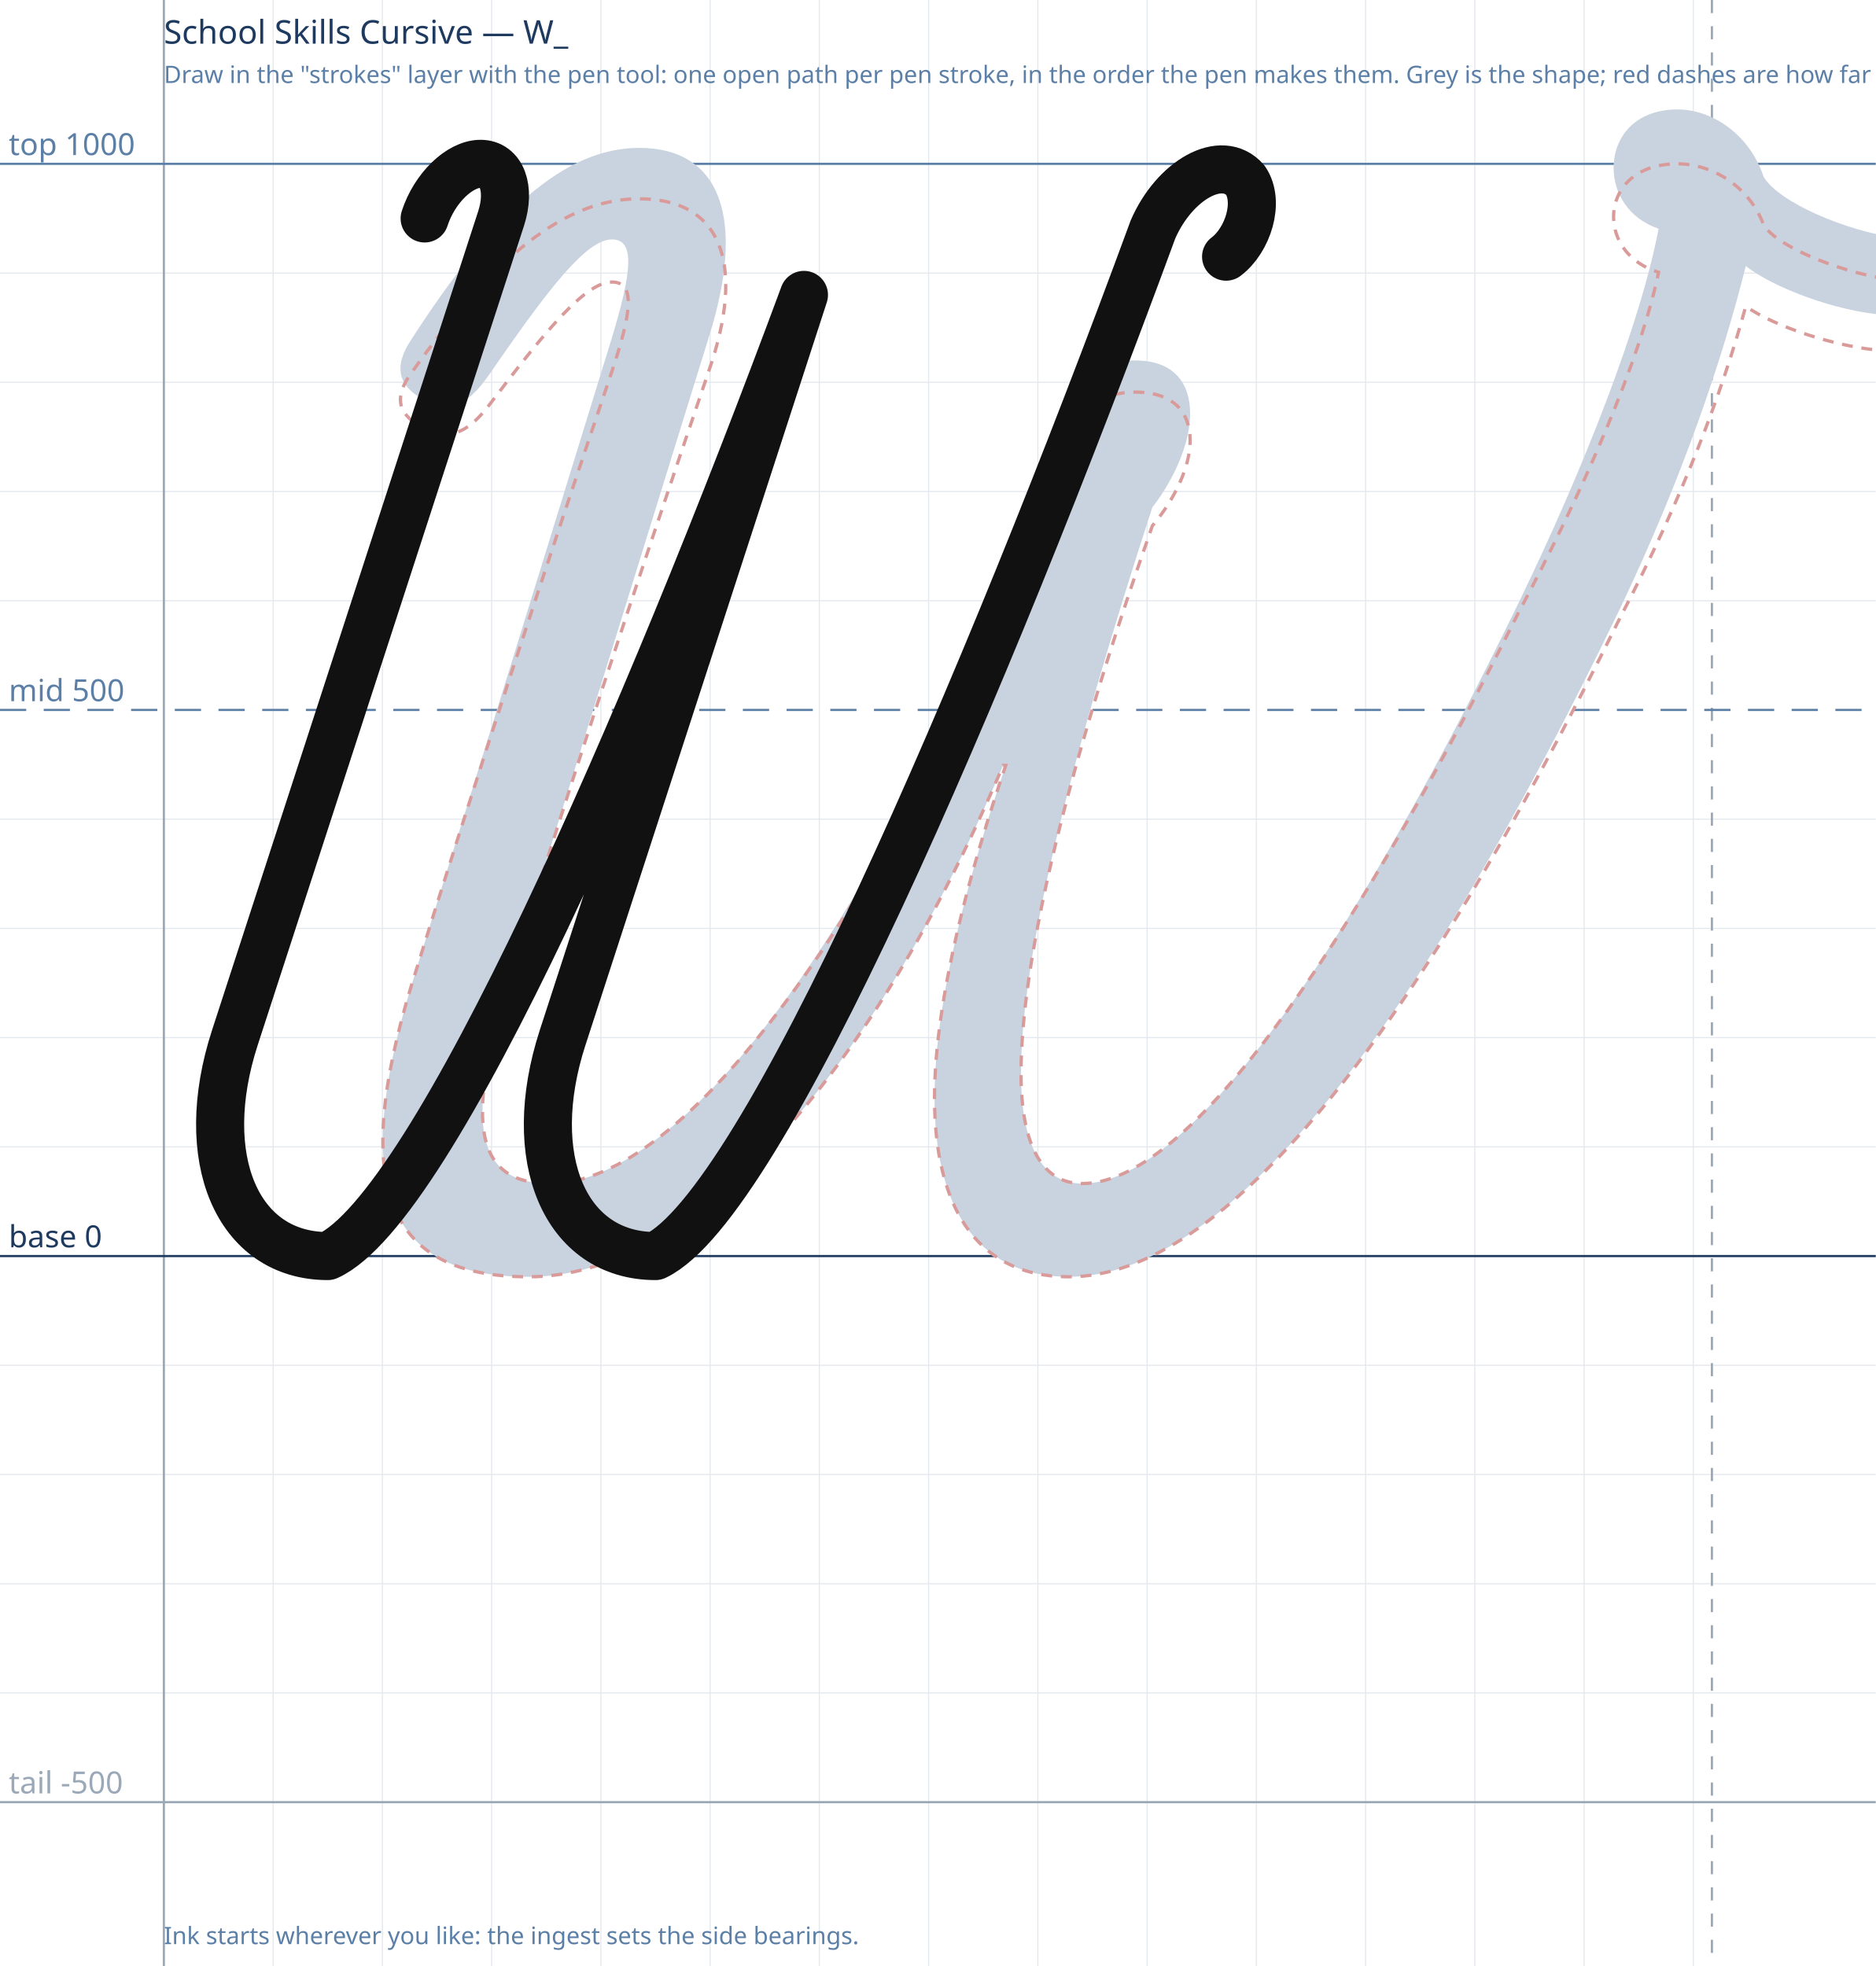
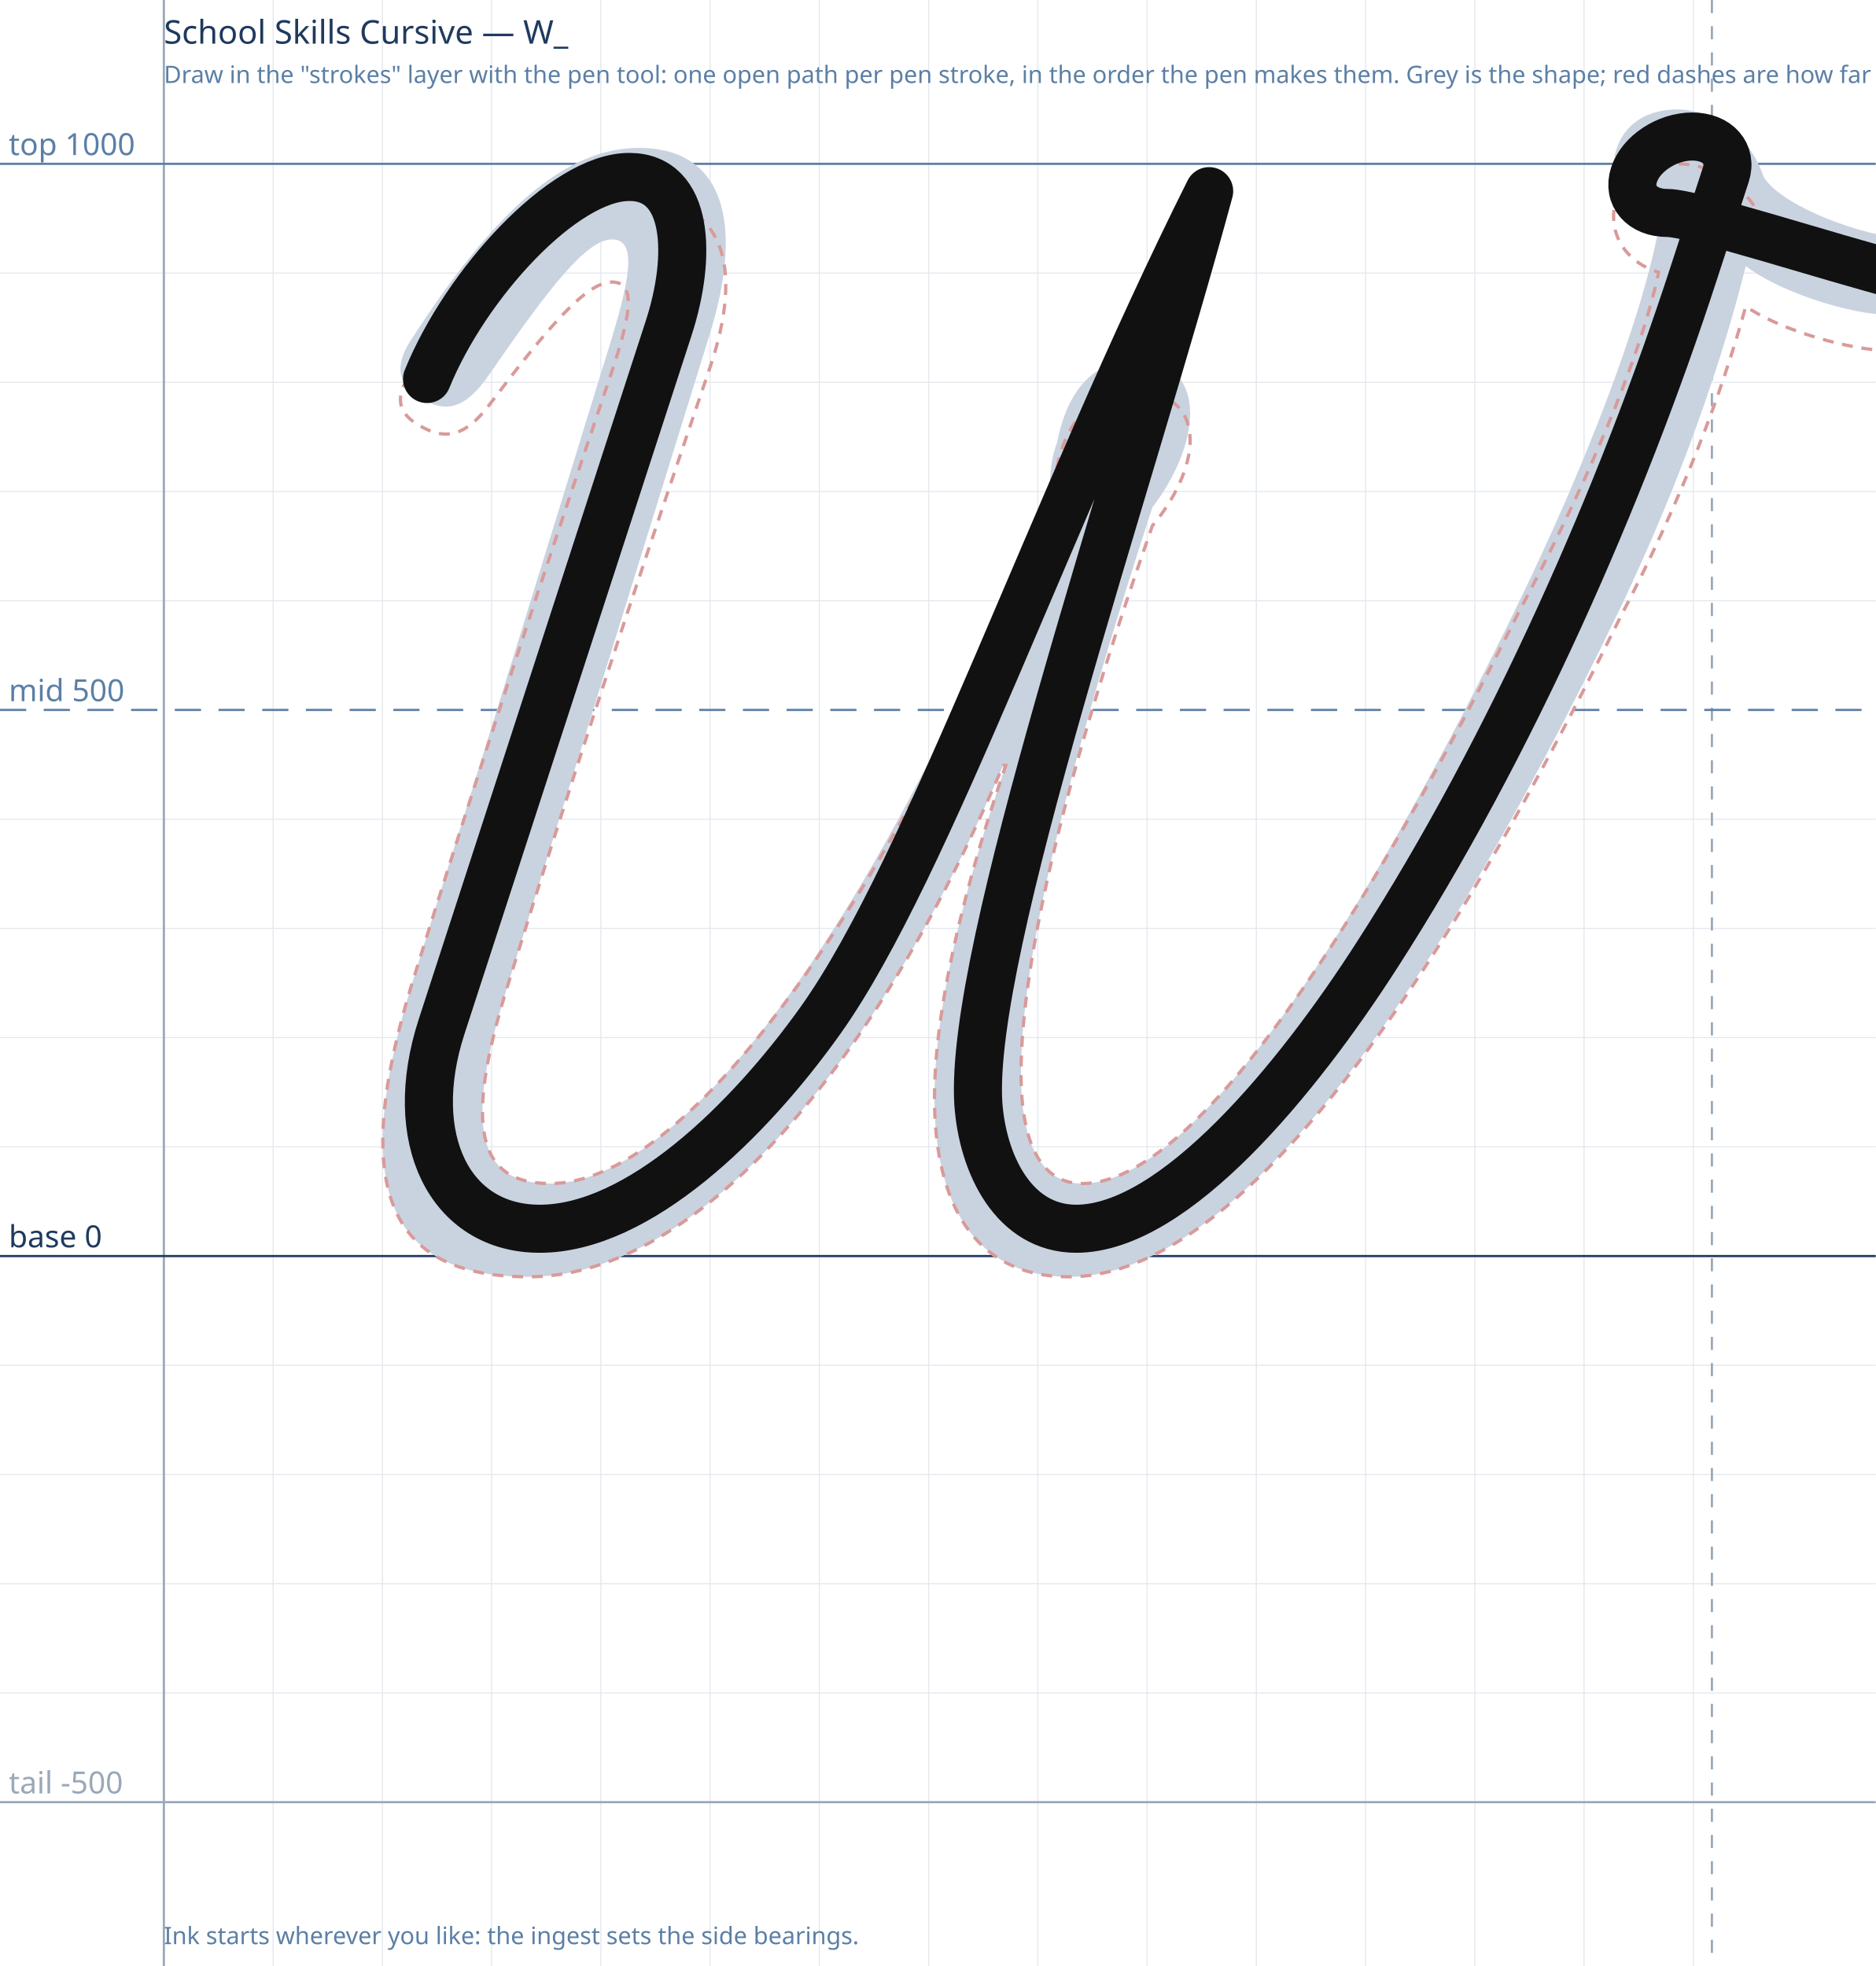
<svg xmlns="http://www.w3.org/2000/svg" width="858.5" height="900" viewBox="0 0 1717 1800" data-hand="cursive" data-glyph="W_" data-units="1000" data-origin="150" data-baseline="1150">
  <g id="ruling">
    <line x1="0" y1="1550" x2="1717" y2="1550" stroke="#e3e8ee" stroke-width="1" />
    <line x1="0" y1="1450" x2="1717" y2="1450" stroke="#e3e8ee" stroke-width="1" />
    <line x1="0" y1="1350" x2="1717" y2="1350" stroke="#e3e8ee" stroke-width="1" />
    <line x1="0" y1="1250" x2="1717" y2="1250" stroke="#e3e8ee" stroke-width="1" />
    <line x1="0" y1="1050" x2="1717" y2="1050" stroke="#e3e8ee" stroke-width="1" />
    <line x1="0" y1="950" x2="1717" y2="950" stroke="#e3e8ee" stroke-width="1" />
    <line x1="0" y1="850" x2="1717" y2="850" stroke="#e3e8ee" stroke-width="1" />
    <line x1="0" y1="750" x2="1717" y2="750" stroke="#e3e8ee" stroke-width="1" />
    <line x1="0" y1="550" x2="1717" y2="550" stroke="#e3e8ee" stroke-width="1" />
    <line x1="0" y1="450" x2="1717" y2="450" stroke="#e3e8ee" stroke-width="1" />
    <line x1="0" y1="350" x2="1717" y2="350" stroke="#e3e8ee" stroke-width="1" />
    <line x1="0" y1="250" x2="1717" y2="250" stroke="#e3e8ee" stroke-width="1" />
    <line x1="150" y1="0" x2="150" y2="1800" stroke="#e3e8ee" stroke-width="1" />
    <line x1="250" y1="0" x2="250" y2="1800" stroke="#e3e8ee" stroke-width="1" />
    <line x1="350" y1="0" x2="350" y2="1800" stroke="#e3e8ee" stroke-width="1" />
    <line x1="450" y1="0" x2="450" y2="1800" stroke="#e3e8ee" stroke-width="1" />
    <line x1="550" y1="0" x2="550" y2="1800" stroke="#e3e8ee" stroke-width="1" />
    <line x1="650" y1="0" x2="650" y2="1800" stroke="#e3e8ee" stroke-width="1" />
    <line x1="750" y1="0" x2="750" y2="1800" stroke="#e3e8ee" stroke-width="1" />
    <line x1="850" y1="0" x2="850" y2="1800" stroke="#e3e8ee" stroke-width="1" />
    <line x1="950" y1="0" x2="950" y2="1800" stroke="#e3e8ee" stroke-width="1" />
    <line x1="1050" y1="0" x2="1050" y2="1800" stroke="#e3e8ee" stroke-width="1" />
    <line x1="1150" y1="0" x2="1150" y2="1800" stroke="#e3e8ee" stroke-width="1" />
    <line x1="1250" y1="0" x2="1250" y2="1800" stroke="#e3e8ee" stroke-width="1" />
    <line x1="1350" y1="0" x2="1350" y2="1800" stroke="#e3e8ee" stroke-width="1" />
    <line x1="1450" y1="0" x2="1450" y2="1800" stroke="#e3e8ee" stroke-width="1" />
    <line x1="1550" y1="0" x2="1550" y2="1800" stroke="#e3e8ee" stroke-width="1" />
    <line x1="150" y1="0" x2="150" y2="1800" stroke="#9aa8b8" stroke-width="2" />
    <line x1="1567" y1="0" x2="1567" y2="1800" stroke="#9aa8b8" stroke-width="2" stroke-dasharray="12 12" />
    <line x1="0" y1="150" x2="1717" y2="150" stroke="#5b7fa6" stroke-width="2" />
    <text x="8" y="142" font-family="sans-serif" font-size="28" fill="#5b7fa6">top 1000</text>
    <line x1="0" y1="650" x2="1717" y2="650" stroke="#5b7fa6" stroke-width="2" stroke-dasharray="24 16" />
    <text x="8" y="642" font-family="sans-serif" font-size="28" fill="#5b7fa6">mid 500</text>
    <line x1="0" y1="1150" x2="1717" y2="1150" stroke="#1f3a5f" stroke-width="2" />
    <text x="8" y="1142" font-family="sans-serif" font-size="28" fill="#1f3a5f">base 0</text>
    <line x1="0" y1="1650" x2="1717" y2="1650" stroke="#9aa8b8" stroke-width="2" />
    <text x="8" y="1642" font-family="sans-serif" font-size="28" fill="#9aa8b8">tail -500</text>
  </g>
  <g id="outline-body">
    <path d="M 918.2 700.8 L 920.6 700.8 C 890.4 789.4 855.4 912 855.4 1005.2 C 855.4 1099.2 890.2 1169 978.4 1169 C 1120.6 1169 1292.8 951 1483 557 C 1540 437.6 1577 328 1598 243.6 C 1624.2 264 1681 284.8 1723.4 288.2 C 1742.6 289.2 1757.4 267 1758.6 247.8 C 1759.8 234.4 1754.6 220.6 1738.6 218.2 C 1688.4 211.4 1628 184.8 1614.4 162 C 1601.6 123.2 1567.4 100.2 1535.6 100.2 C 1495.6 100.2 1477 126.6 1477 153.6 C 1477 176.8 1490.6 200 1518.2 209.4 C 1501.8 296 1449.8 429 1389.8 552.4 C 1253.4 833.4 1097.2 1083.6 990.6 1083.6 C 953.4 1083.6 934.6 1047.6 934.6 982.8 C 934.6 877 977.8 700.6 1054.8 464.6 C 1075.6 437.6 1089.4 404.8 1089.4 378.8 C 1089.4 351.2 1075 330 1039 330 C 996.6 330 975.4 363.8 967.4 406 C 961.8 419.6 961 435.6 961 450.6 C 806 840.4 627.2 1083.6 503.6 1083.6 C 435.8 1083.6 425.2 1030 464.2 904 C 520.8 720.8 575.8 544.8 648.6 309.4 C 683.4 200 659.8 135.4 585 135.4 C 517.2 135.4 452.2 193.2 376.4 311 C 361 334 363.6 351.4 384.4 364 C 408.6 379.4 426.4 373.8 447.8 343 C 502.8 263 537 219.2 560.2 219.2 C 582.4 219.2 577.6 251.2 560 309.6 C 502.6 496 434 717.4 376.6 902.2 C 320.8 1085.4 353.2 1169 483.8 1169 C 628.6 1169 791.6 998.2 918.2 700.8 Z" fill="#c9d3df" fill-rule="evenodd" />
  </g>
  <g id="outline-reach">
    <path d="M 918.2 700.8 L 920.6 700.8 C 890.4 789.4 855.4 912 855.4 1005.2 C 855.4 1099.2 890.2 1169 978.4 1169 C 1120.6 1169 1292.8 951 1483 565.424 C 1540 456.839 1577 357.166 1598 280.411 C 1624.2 298.963 1681 317.879 1723.4 320.971 C 1742.6 321.881 1757.4 301.692 1758.6 284.231 C 1759.8 272.044 1754.6 259.494 1738.6 257.312 C 1688.4 251.128 1628 226.937 1614.4 206.202 C 1601.6 170.917 1567.4 150 1535.6 150 C 1495.6 150 1477 174.009 1477 198.563 C 1477 219.662 1490.6 240.76 1518.2 249.309 C 1501.8 328.065 1449.8 449.018 1389.8 561.24 C 1253.4 833.4 1097.2 1083.6 990.6 1083.6 C 953.4 1083.6 934.6 1047.6 934.6 982.8 C 934.6 877 977.8 700.6 1054.8 481.393 C 1075.6 456.839 1089.4 427.01 1089.4 403.365 C 1089.4 378.265 1075 358.985 1039 358.985 C 996.6 358.985 975.4 389.724 967.4 428.101 C 961.8 440.469 961 455.02 961 468.661 C 806 840.4 627.2 1083.6 503.6 1083.6 C 435.8 1083.6 425.2 1030 464.2 904 C 520.8 720.8 575.8 554.329 648.6 340.251 C 683.4 240.76 659.8 182.012 585 182.012 C 517.2 182.012 452.2 234.576 376.4 341.706 C 361 362.623 363.6 378.447 384.4 389.905 C 408.6 403.911 426.4 398.818 447.8 370.808 C 502.8 298.054 537 258.221 560.2 258.221 C 582.4 258.221 577.6 287.323 560 340.433 C 502.6 509.949 434 717.4 376.6 902.2 C 320.8 1085.4 353.2 1169 483.8 1169 C 628.6 1169 791.6 998.2 918.2 700.8 Z" fill="none" stroke="#d99a9a" stroke-width="3" stroke-dasharray="10 8" fill-rule="evenodd" />
  </g>
  <g id="notes">
    <text x="150" y="40" font-family="sans-serif" font-size="30" fill="#1f3a5f">School Skills Cursive — W_</text>
    <text x="150" y="76" font-family="sans-serif" font-size="22" fill="#5b7fa6">Draw in the "strokes" layer with the pen tool: one open path per pen stroke, in the order the pen makes them. Grey is the shape; red dashes are how far the tall or hanging part goes.</text>
    <text x="150" y="1780" font-family="sans-serif" font-size="22" fill="#5b7fa6">Ink starts wherever you like: the ingest sets the side bearings.</text>
  </g>
  <g id="strokes">
-     <path id="stroke-1" d="M 388.7 200 C 397.6 172.4 420.6 150 439.9 150 C 459.2 150 467.6 172.4 458.7 200 L 215 950 C 179.1 1060.5 217.2 1150 300 1150 C 396.8 1106 589.3 666 735.9 270 L 515 950 C 479.1 1060.5 517.2 1150 600 1150 C 697.8 1103 900 633 1055.4 210 C 1075 165 1118.2 140 1140 165 C 1153.5 185 1142.2 220 1122.3 235" fill="none" stroke="#111" stroke-width="44" stroke-linecap="round" stroke-linejoin="round" />
+     <path id="stroke-1" d="M 390.9 347 C 426.2 260 516 162 576 162 C 631 162 633.3 235 612.2 300 L 404.2 940 C 371 1042.2 411.3 1125 494.1 1125 C 584.1 1125 685 1027 751.2 934 C 850.7 794 964.2 460 1106.8 175 C 1032.4 450 887 870 895.5 1010 C 899.3 1066 928.1 1125 985.1 1125 C 1075.1 1125 1187.6 988 1260.7 874 C 1383.7 683 1485.4 450 1550.4 250 L 1579.7 160 C 1586 140.7 1572.2 125 1549 125 C 1525.8 125 1502 140.7 1495.7 160 C 1489.4 179.3 1503.1 195 1526.3 195 C 1550.3 195 1672.3 235 1741.5 253" fill="none" stroke="#111" stroke-width="44" stroke-linecap="round" stroke-linejoin="round" />
  </g>
</svg>
